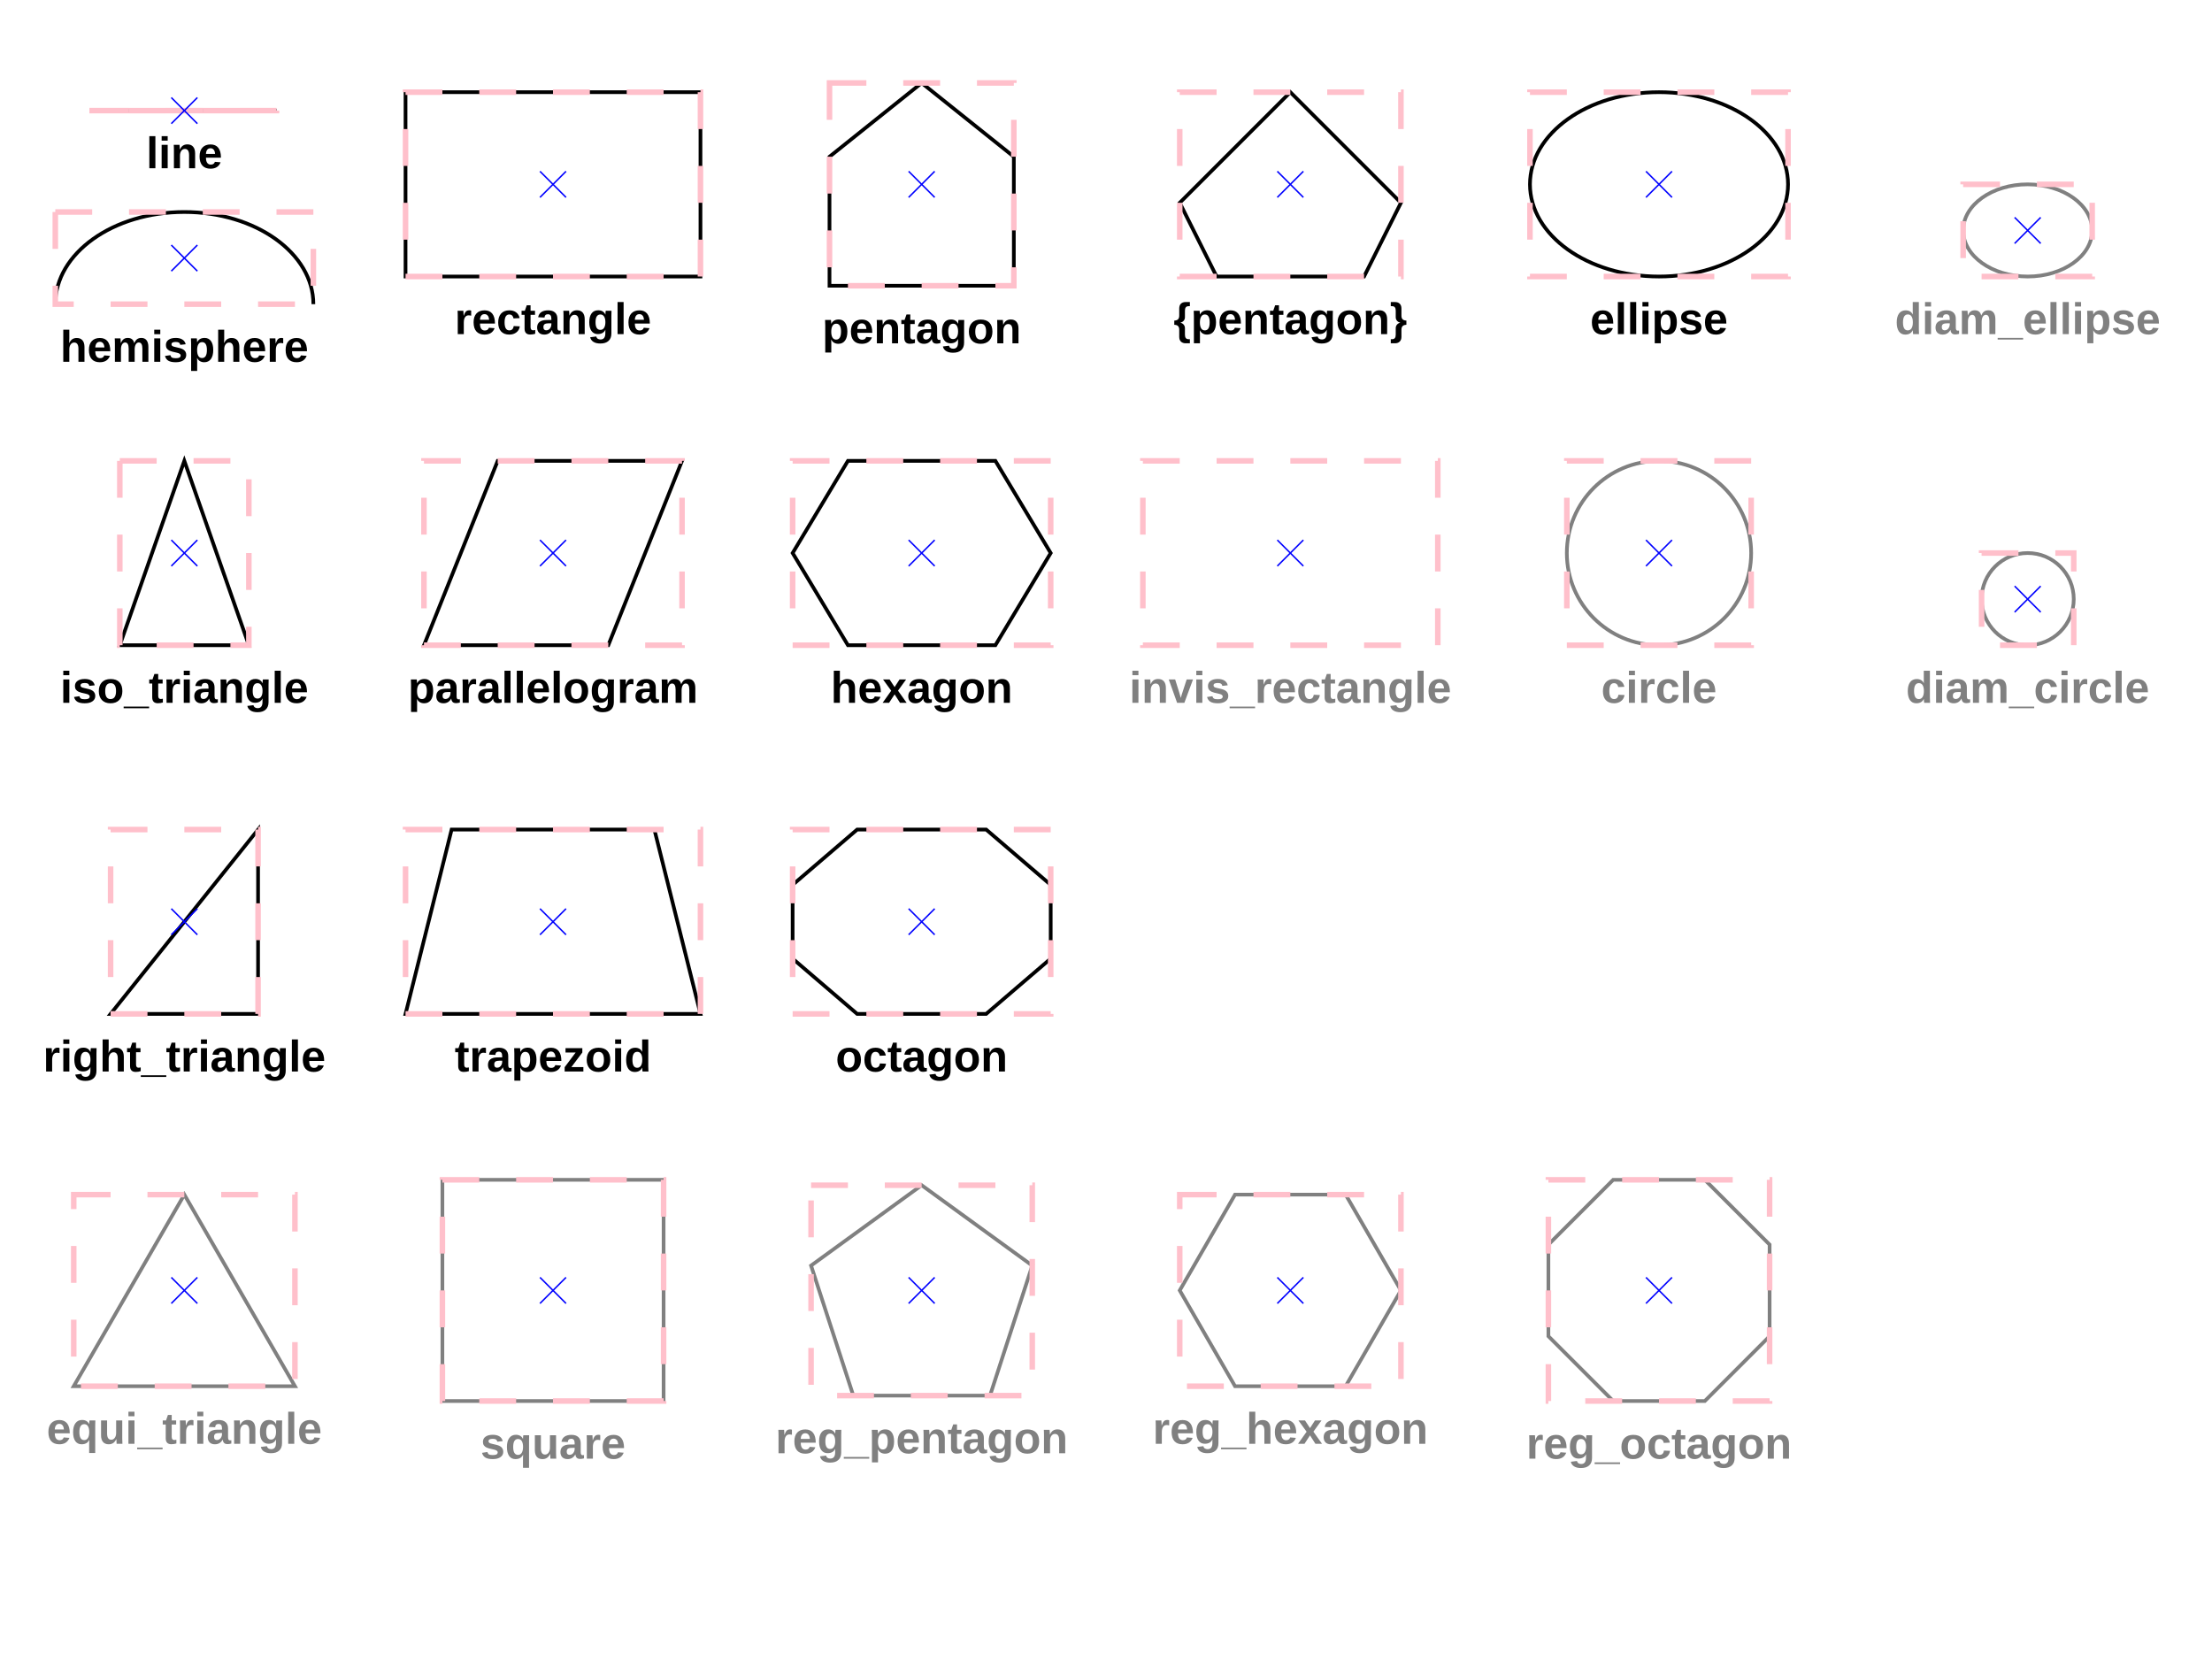
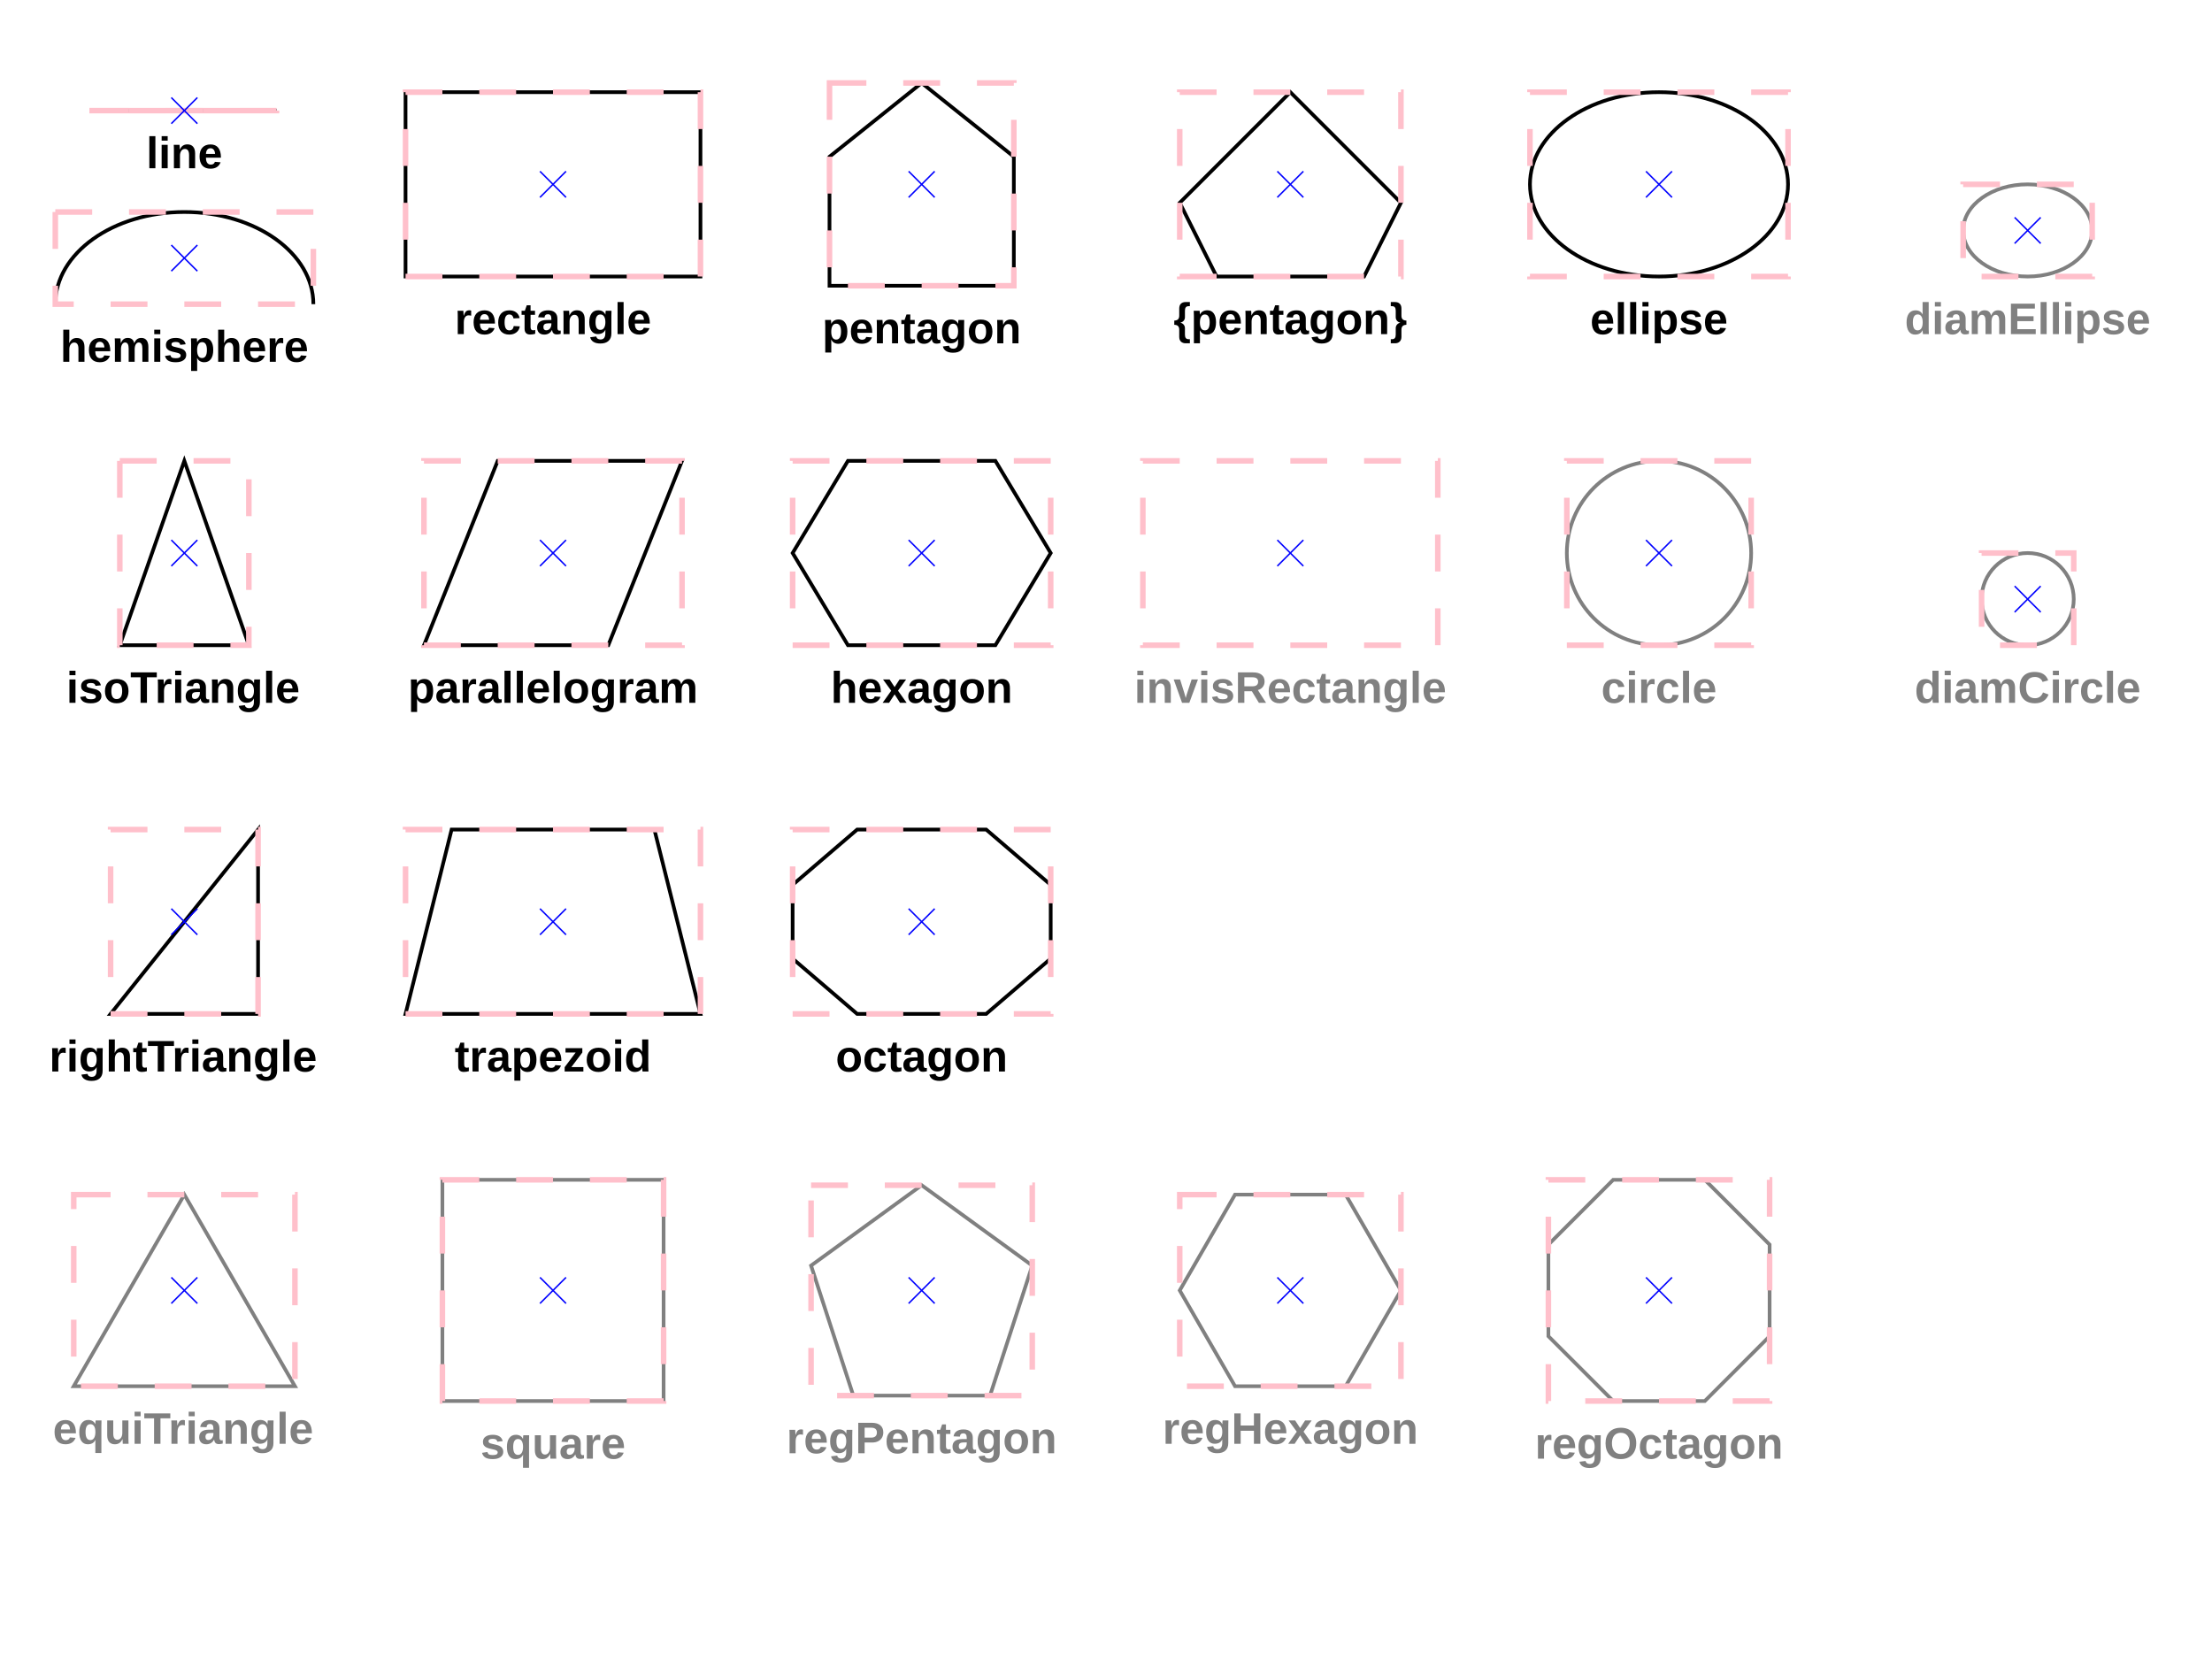
<svg xmlns="http://www.w3.org/2000/svg" xmlns:ns1="http://tie-illustrates-everything.com/xmlns/mixin/svg/1.0/" viewBox="0 0 600 450" version="1.1" ns1:version="v.0.11.0">
  <g transform="translate(50, 0)">
    <g transform="translate(0, 30)">
      <g stroke="black" fill="none">
        <path d="m-25.0,0.0 h50.0" />
      </g>
      <g transform="translate(0, 10.005)">
        <g fill="black">
          <text text-anchor="start" writing-mode="lr-tb" x="-10.336" y="-7.5">
            <tspan x="-10.336" y="5.625" direction="ltr">
              <tspan font-family="Arial" font-size="12.0" font-style="normal" font-weight="700" text-decoration="none">
line
        </tspan>
            </tspan>
          </text>
        </g>
      </g>
      <g stroke="pink" fill="none" stroke-width="1.5" stroke-dasharray="10.0 10.0" stroke-dashoffset="0">
        <path d="m-25.0,-0.005 h50.0 v0.01 h-50.0 v-0.01 z" />
      </g>
      <g stroke="blue" fill="none" stroke-width="0.4">
        <g transform="rotate(45, 0, 0)">
          <path d="m-5.0,0.0 h10.0" />
        </g>
        <g transform="rotate(-45, 0, 0)">
          <path d="m-5.0,0.0 h10.0" />
        </g>
      </g>
    </g>
    <g transform="translate(0, 70)">
      <g stroke="black" fill="none">
        <path d="m-35.0,12.5 a35.0,25.0 0.0 1 1 70.0,0.0" />
      </g>
      <g transform="translate(0, 22.5)">
        <g fill="black">
          <text text-anchor="start" writing-mode="lr-tb" x="-33.68" y="-7.5">
            <tspan x="-33.68" y="5.625" direction="ltr">
              <tspan font-family="Arial" font-size="12.0" font-style="normal" font-weight="700" text-decoration="none">
hemisphere
        </tspan>
            </tspan>
          </text>
        </g>
      </g>
      <g stroke="pink" fill="none" stroke-width="1.5" stroke-dasharray="10.0 10.0" stroke-dashoffset="0">
        <path d="m-35.0,-12.5 h70.0 v25.0 h-70.0 v-25.0 Z" />
      </g>
      <g stroke="blue" fill="none" stroke-width="0.4">
        <g transform="rotate(45, 0, 0)">
          <path d="m-5.0,0.0 h10.0" />
        </g>
        <g transform="rotate(-45, 0, 0)">
          <path d="m-5.0,0.0 h10.0" />
        </g>
      </g>
    </g>
    <g transform="translate(0, 150)">
      <g stroke="black" fill="none">
        <path d="m0.0,-25.0 l17.5,50.0 h-35.0 Z" />
      </g>
      <g transform="translate(0, 35)">
        <g fill="black">
-           <text text-anchor="start" writing-mode="lr-tb" x="-33.677" y="-7.5">
-             <tspan x="-33.677" y="5.625" direction="ltr">
-               <tspan font-family="Arial" font-size="12.0" font-style="normal" font-weight="700" text-decoration="none">
- iso_triangle
+           <text text-anchor="start" writing-mode="lr-tb" x="-32.007" y="-7.5">
+             <tspan x="-32.007" y="5.625" direction="ltr">
+               <tspan font-family="Arial" font-size="12.0" font-style="normal" font-weight="700" text-decoration="none">
+ isoTriangle
        </tspan>
            </tspan>
          </text>
        </g>
      </g>
      <g stroke="pink" fill="none" stroke-width="1.5" stroke-dasharray="10.0 10.0" stroke-dashoffset="0">
        <path d="m-17.5,-25.0 h35.0 v50.0 h-35.0 v-50.0 z" />
      </g>
      <g stroke="blue" fill="none" stroke-width="0.4">
        <g transform="rotate(45, 0, 0)">
          <path d="m-5.0,0.0 h10.0" />
        </g>
        <g transform="rotate(-45, 0, 0)">
          <path d="m-5.0,0.0 h10.0" />
        </g>
      </g>
    </g>
    <g transform="translate(0, 250)">
      <g stroke="black" fill="none">
        <path d="m20.0,-25.0 v50.0 h-40.0 z" />
      </g>
      <g transform="translate(0, 35)">
        <g fill="black">
-           <text text-anchor="start" writing-mode="lr-tb" x="-38.338" y="-7.5">
-             <tspan x="-38.338" y="5.625" direction="ltr">
-               <tspan font-family="Arial" font-size="12.0" font-style="normal" font-weight="700" text-decoration="none">
- right_triangle
+           <text text-anchor="start" writing-mode="lr-tb" x="-36.668" y="-7.5">
+             <tspan x="-36.668" y="5.625" direction="ltr">
+               <tspan font-family="Arial" font-size="12.0" font-style="normal" font-weight="700" text-decoration="none">
+ rightTriangle
        </tspan>
            </tspan>
          </text>
        </g>
      </g>
      <g stroke="pink" fill="none" stroke-width="1.5" stroke-dasharray="10.0 10.0" stroke-dashoffset="0">
        <path d="m-20.0,-25.0 h40.0 v50.0 h-40.0 v-50.0 Z" />
      </g>
      <g stroke="blue" fill="none" stroke-width="0.4">
        <g transform="rotate(45, 0, 0)">
          <path d="m-5.0,0.0 h10.0" />
        </g>
        <g transform="rotate(-45, 0, 0)">
          <path d="m-5.0,0.0 h10.0" />
        </g>
      </g>
    </g>
    <g transform="translate(0, 350)">
      <g stroke="gray" fill="none">
        <path d="m0.0,-25.981 l30.0,51.962 h-60.0 Z" />
      </g>
      <g transform="translate(0, 35.98076)">
        <g fill="gray">
-           <text text-anchor="start" writing-mode="lr-tb" x="-37.342" y="-7.5">
-             <tspan x="-37.342" y="5.625" direction="ltr">
-               <tspan font-family="Arial" font-size="12.0" font-style="normal" font-weight="700" text-decoration="none">
- equi_triangle
+           <text text-anchor="start" writing-mode="lr-tb" x="-35.672" y="-7.5">
+             <tspan x="-35.672" y="5.625" direction="ltr">
+               <tspan font-family="Arial" font-size="12.0" font-style="normal" font-weight="700" text-decoration="none">
+ equiTriangle
        </tspan>
            </tspan>
          </text>
        </g>
      </g>
      <g stroke="pink" fill="none" stroke-width="1.5" stroke-dasharray="10.0 10.0" stroke-dashoffset="0">
        <path d="m-30.0,-25.981 h60.0 v51.962 h-60.0 v-51.962 z" />
      </g>
      <g stroke="blue" fill="none" stroke-width="0.4">
        <g transform="rotate(45, 0, 0)">
          <path d="m-5.0,0.0 h10.0" />
        </g>
        <g transform="rotate(-45, 0, 0)">
          <path d="m-5.0,0.0 h10.0" />
        </g>
      </g>
    </g>
  </g>
  <g transform="translate(150, 0)">
    <g transform="translate(0, 50)">
      <g stroke="black" fill="none">
        <path d="m-40.0,-25.0 h80.0 v50.0 h-80.0 v-50.0 Z" />
      </g>
      <g transform="translate(0, 35)">
        <g fill="black">
          <text text-anchor="start" writing-mode="lr-tb" x="-26.678" y="-7.5">
            <tspan x="-26.678" y="5.625" direction="ltr">
              <tspan font-family="Arial" font-size="12.0" font-style="normal" font-weight="700" text-decoration="none">
rectangle
        </tspan>
            </tspan>
          </text>
        </g>
      </g>
      <g stroke="pink" fill="none" stroke-width="1.5" stroke-dasharray="10.0 10.0" stroke-dashoffset="0">
        <path d="m-40.0,-25.0 h80.0 v50.0 h-80.0 v-50.0 z" />
      </g>
      <g stroke="blue" fill="none" stroke-width="0.4">
        <g transform="rotate(45, 0, 0)">
          <path d="m-5.0,0.0 h10.0" />
        </g>
        <g transform="rotate(-45, 0, 0)">
          <path d="m-5.0,0.0 h10.0" />
        </g>
      </g>
    </g>
    <g transform="translate(0, 150)">
      <g stroke="black" fill="none">
        <path d="m-15.0,-25.0 h50.0 l-20.0,50.0 h-50.0 Z" />
      </g>
      <g transform="translate(0, 35)">
        <g fill="black">
          <text text-anchor="start" writing-mode="lr-tb" x="-39.349" y="-7.5">
            <tspan x="-39.349" y="5.625" direction="ltr">
              <tspan font-family="Arial" font-size="12.0" font-style="normal" font-weight="700" text-decoration="none">
parallelogram
        </tspan>
            </tspan>
          </text>
        </g>
      </g>
      <g stroke="pink" fill="none" stroke-width="1.5" stroke-dasharray="10.0 10.0" stroke-dashoffset="0">
        <path d="m-35.0,-25.0 h70.0 v50.0 h-70.0 v-50.0 z" />
      </g>
      <g stroke="blue" fill="none" stroke-width="0.4">
        <g transform="rotate(45, 0, 0)">
          <path d="m-5.0,0.0 h10.0" />
        </g>
        <g transform="rotate(-45, 0, 0)">
          <path d="m-5.0,0.0 h10.0" />
        </g>
      </g>
    </g>
    <g transform="translate(0, 250)">
      <g stroke="black" fill="none">
        <path d="m-27.5,-25.0 h55.0 l12.5,50.0 h-80.0 z" />
      </g>
      <g transform="translate(0, 35)">
        <g fill="black">
          <text text-anchor="start" writing-mode="lr-tb" x="-26.669" y="-7.5">
            <tspan x="-26.669" y="5.625" direction="ltr">
              <tspan font-family="Arial" font-size="12.0" font-style="normal" font-weight="700" text-decoration="none">
trapezoid
        </tspan>
            </tspan>
          </text>
        </g>
      </g>
      <g stroke="pink" fill="none" stroke-width="1.5" stroke-dasharray="10.0 10.0" stroke-dashoffset="0">
        <path d="m-40.0,-25.0 h80.0 v50.0 h-80.0 v-50.0 Z" />
      </g>
      <g stroke="blue" fill="none" stroke-width="0.4">
        <g transform="rotate(45, 0, 0)">
          <path d="m-5.0,0.0 h10.0" />
        </g>
        <g transform="rotate(-45, 0, 0)">
          <path d="m-5.0,0.0 h10.0" />
        </g>
      </g>
    </g>
    <g transform="translate(0, 350)">
      <g stroke="gray" fill="none">
        <path d="m-30.0,-30.0 h60.0 v60.0 h-60.0 v-60.0 z" />
      </g>
      <g transform="translate(0, 40)">
        <g fill="gray">
          <text text-anchor="start" writing-mode="lr-tb" x="-19.676" y="-7.5">
            <tspan x="-19.676" y="5.625" direction="ltr">
              <tspan font-family="Arial" font-size="12.0" font-style="normal" font-weight="700" text-decoration="none">
square
        </tspan>
            </tspan>
          </text>
        </g>
      </g>
      <g stroke="pink" fill="none" stroke-width="1.5" stroke-dasharray="10.0 10.0" stroke-dashoffset="0">
        <path d="m-30.0,-30.0 h60.0 v60.0 h-60.0 v-60.0 Z" />
      </g>
      <g stroke="blue" fill="none" stroke-width="0.4">
        <g transform="rotate(45, 0, 0)">
          <path d="m-5.0,0.0 h10.0" />
        </g>
        <g transform="rotate(-45, 0, 0)">
          <path d="m-5.0,0.0 h10.0" />
        </g>
      </g>
    </g>
  </g>
  <g transform="translate(250, 0)">
    <g transform="translate(0, 50)">
      <g stroke="black" fill="none">
        <path d="m0.0,-27.5 l25.0,20.0 l-0.0,35.0 h-50.0 l-0.0,-35.0 Z" />
      </g>
      <g transform="translate(0, 37.5)">
        <g fill="black">
          <text text-anchor="start" writing-mode="lr-tb" x="-26.997" y="-7.5">
            <tspan x="-26.997" y="5.625" direction="ltr">
              <tspan font-family="Arial" font-size="12.0" font-style="normal" font-weight="700" text-decoration="none">
pentagon
        </tspan>
            </tspan>
          </text>
        </g>
      </g>
      <g stroke="pink" fill="none" stroke-width="1.5" stroke-dasharray="10.0 10.0" stroke-dashoffset="0">
        <path d="m-25.0,-27.5 h50.0 v55.0 h-50.0 v-55.0 Z" />
      </g>
      <g stroke="blue" fill="none" stroke-width="0.4">
        <g transform="rotate(45, 0, 0)">
          <path d="m-5.0,0.0 h10.0" />
        </g>
        <g transform="rotate(-45, 0, 0)">
          <path d="m-5.0,0.0 h10.0" />
        </g>
      </g>
    </g>
    <g transform="translate(0, 150)">
      <g stroke="black" fill="none">
        <path d="m-20.0,-25.0 h40.0 l15.0,25.0 l-15.0,25.0 h-40.0 l-15.0,-25.0 Z" />
      </g>
      <g transform="translate(0, 35)">
        <g fill="black">
          <text text-anchor="start" writing-mode="lr-tb" x="-24.671" y="-7.5">
            <tspan x="-24.671" y="5.625" direction="ltr">
              <tspan font-family="Arial" font-size="12.0" font-style="normal" font-weight="700" text-decoration="none">
hexagon
        </tspan>
            </tspan>
          </text>
        </g>
      </g>
      <g stroke="pink" fill="none" stroke-width="1.5" stroke-dasharray="10.0 10.0" stroke-dashoffset="0">
        <path d="m-35.0,-25.0 h70.0 v50.0 h-70.0 v-50.0 z" />
      </g>
      <g stroke="blue" fill="none" stroke-width="0.4">
        <g transform="rotate(45, 0, 0)">
          <path d="m-5.0,0.0 h10.0" />
        </g>
        <g transform="rotate(-45, 0, 0)">
          <path d="m-5.0,0.0 h10.0" />
        </g>
      </g>
    </g>
    <g transform="translate(0, 250)">
      <g stroke="black" fill="none">
        <path d="m-17.5,-25.0 h35.0 l17.5,15.0 v20.0 l-17.5,15.0 h-35.0 l-17.5,-15.0 v-20.0 z" />
      </g>
      <g transform="translate(0, 35)">
        <g fill="black">
          <text text-anchor="start" writing-mode="lr-tb" x="-23.332" y="-7.5">
            <tspan x="-23.332" y="5.625" direction="ltr">
              <tspan font-family="Arial" font-size="12.0" font-style="normal" font-weight="700" text-decoration="none">
octagon
        </tspan>
            </tspan>
          </text>
        </g>
      </g>
      <g stroke="pink" fill="none" stroke-width="1.5" stroke-dasharray="10.0 10.0" stroke-dashoffset="0">
        <path d="m-35.0,-25.0 h70.0 v50.0 h-70.0 v-50.0 Z" />
      </g>
      <g stroke="blue" fill="none" stroke-width="0.4">
        <g transform="rotate(45, 0, 0)">
          <path d="m-5.0,0.0 h10.0" />
        </g>
        <g transform="rotate(-45, 0, 0)">
          <path d="m-5.0,0.0 h10.0" />
        </g>
      </g>
    </g>
    <g transform="translate(0, 350)">
      <g stroke="gray" fill="none">
        <path d="m0.0,-28.532 l30.0,21.796 l-11.459,35.267 h-37.082 l-11.459,-35.267 Z" />
      </g>
      <g transform="translate(0, 38.53169)">
        <g fill="gray">
-           <text text-anchor="start" writing-mode="lr-tb" x="-39.671" y="-7.5">
-             <tspan x="-39.671" y="5.625" direction="ltr">
-               <tspan font-family="Arial" font-size="12.0" font-style="normal" font-weight="700" text-decoration="none">
- reg_pentagon
+           <text text-anchor="start" writing-mode="lr-tb" x="-36.671" y="-7.5">
+             <tspan x="-36.671" y="5.625" direction="ltr">
+               <tspan font-family="Arial" font-size="12.0" font-style="normal" font-weight="700" text-decoration="none">
+ regPentagon
        </tspan>
            </tspan>
          </text>
        </g>
      </g>
      <g stroke="pink" fill="none" stroke-width="1.5" stroke-dasharray="10.0 10.0" stroke-dashoffset="0">
        <path d="m-30.0,-28.532 h60.0 v57.063 h-60.0 v-57.063 Z" />
      </g>
      <g stroke="blue" fill="none" stroke-width="0.4">
        <g transform="rotate(45, 0, 0)">
          <path d="m-5.0,0.0 h10.0" />
        </g>
        <g transform="rotate(-45, 0, 0)">
          <path d="m-5.0,0.0 h10.0" />
        </g>
      </g>
    </g>
  </g>
  <g transform="translate(350, 0)">
    <g transform="translate(0, 50)">
      <g stroke="black" fill="none">
        <path d="m0.0,-25.0 l30.0,30.0 l-10.0,20.0 h-40.0 l-10.0,-20.0 z" />
      </g>
      <g transform="translate(0, 35)">
        <g fill="black">
          <text text-anchor="start" writing-mode="lr-tb" x="-31.667" y="-7.5">
            <tspan x="-31.667" y="5.625" direction="ltr">
              <tspan font-family="Arial" font-size="12.0" font-style="normal" font-weight="700" text-decoration="none">
{pentagon}
        </tspan>
            </tspan>
          </text>
        </g>
      </g>
      <g stroke="pink" fill="none" stroke-width="1.5" stroke-dasharray="10.0 10.0" stroke-dashoffset="0">
        <path d="m-30.0,-25.0 h60.0 v50.0 h-60.0 v-50.0 z" />
      </g>
      <g stroke="blue" fill="none" stroke-width="0.4">
        <g transform="rotate(45, 0, 0)">
          <path d="m-5.0,0.0 h10.0" />
        </g>
        <g transform="rotate(-45, 0, 0)">
          <path d="m-5.0,0.0 h10.0" />
        </g>
      </g>
    </g>
    <g transform="translate(0, 150)">
      <g stroke="gray" fill="none">
  
    </g>
      <g transform="translate(0, 35)">
        <g fill="gray">
-           <text text-anchor="start" writing-mode="lr-tb" x="-43.688" y="-7.5">
-             <tspan x="-43.688" y="5.625" direction="ltr">
-               <tspan font-family="Arial" font-size="12.0" font-style="normal" font-weight="700" text-decoration="none">
- invis_rectangle
+           <text text-anchor="start" writing-mode="lr-tb" x="-42.349" y="-7.5">
+             <tspan x="-42.349" y="5.625" direction="ltr">
+               <tspan font-family="Arial" font-size="12.0" font-style="normal" font-weight="700" text-decoration="none">
+ invisRectangle
        </tspan>
            </tspan>
          </text>
        </g>
      </g>
      <g stroke="pink" fill="none" stroke-width="1.5" stroke-dasharray="10.0 10.0" stroke-dashoffset="0">
        <path d="m-40.0,-25.0 h80.0 v50.0 h-80.0 v-50.0 Z" />
      </g>
      <g stroke="blue" fill="none" stroke-width="0.4">
        <g transform="rotate(45, 0, 0)">
          <path d="m-5.0,0.0 h10.0" />
        </g>
        <g transform="rotate(-45, 0, 0)">
          <path d="m-5.0,0.0 h10.0" />
        </g>
      </g>
    </g>
    <g transform="translate(0, 350)">
      <g stroke="gray" fill="none">
        <path d="m-15.0,-25.981 h30.0 l15.0,25.981 l-15.0,25.981 h-30.0 l-15.0,-25.981 Z" />
      </g>
      <g transform="translate(0, 35.98076)">
        <g fill="gray">
-           <text text-anchor="start" writing-mode="lr-tb" x="-37.345" y="-7.5">
-             <tspan x="-37.345" y="5.625" direction="ltr">
-               <tspan font-family="Arial" font-size="12.0" font-style="normal" font-weight="700" text-decoration="none">
- reg_hexagon
+           <text text-anchor="start" writing-mode="lr-tb" x="-34.676" y="-7.5">
+             <tspan x="-34.676" y="5.625" direction="ltr">
+               <tspan font-family="Arial" font-size="12.0" font-style="normal" font-weight="700" text-decoration="none">
+ regHexagon
        </tspan>
            </tspan>
          </text>
        </g>
      </g>
      <g stroke="pink" fill="none" stroke-width="1.5" stroke-dasharray="10.0 10.0" stroke-dashoffset="0">
        <path d="m-30.0,-25.981 h60.0 v51.962 h-60.0 v-51.962 z" />
      </g>
      <g stroke="blue" fill="none" stroke-width="0.4">
        <g transform="rotate(45, 0, 0)">
          <path d="m-5.0,0.0 h10.0" />
        </g>
        <g transform="rotate(-45, 0, 0)">
          <path d="m-5.0,0.0 h10.0" />
        </g>
      </g>
    </g>
  </g>
  <g transform="translate(450, 0)">
    <g transform="translate(0, 50)">
      <g stroke="black" fill="none">
        <path d="m-35.0,0.0 a35.0,25.0 0.0 1 1 70.0,0.0 a35.0,25.0 0.0 1 1 -70.0,0.0 z" />
      </g>
      <g transform="translate(0, 35)">
        <g fill="black">
          <text text-anchor="start" writing-mode="lr-tb" x="-18.677" y="-7.5">
            <tspan x="-18.677" y="5.625" direction="ltr">
              <tspan font-family="Arial" font-size="12.0" font-style="normal" font-weight="700" text-decoration="none">
ellipse
        </tspan>
            </tspan>
          </text>
        </g>
      </g>
      <g stroke="pink" fill="none" stroke-width="1.5" stroke-dasharray="10.0 10.0" stroke-dashoffset="0">
        <path d="m-35.0,-25.0 h70.0 v50.0 h-70.0 v-50.0 Z" />
      </g>
      <g stroke="blue" fill="none" stroke-width="0.4">
        <g transform="rotate(45, 0, 0)">
          <path d="m-5.0,0.0 h10.0" />
        </g>
        <g transform="rotate(-45, 0, 0)">
          <path d="m-5.0,0.0 h10.0" />
        </g>
      </g>
    </g>
    <g transform="translate(0, 150)">
      <g stroke="gray" fill="none">
        <path d="m-25.0,0.0 a25.0,25.0 0.0 1 1 50.0,0.0 a25.0,25.0 0.0 1 1 -50.0,0.0 Z" />
      </g>
      <g transform="translate(0, 35)">
        <g fill="gray">
          <text text-anchor="start" writing-mode="lr-tb" x="-15.68" y="-7.5">
            <tspan x="-15.68" y="5.625" direction="ltr">
              <tspan font-family="Arial" font-size="12.0" font-style="normal" font-weight="700" text-decoration="none">
circle
        </tspan>
            </tspan>
          </text>
        </g>
      </g>
      <g stroke="pink" fill="none" stroke-width="1.5" stroke-dasharray="10.0 10.0" stroke-dashoffset="0">
        <path d="m-25.0,-25.0 h50.0 v50.0 h-50.0 v-50.0 z" />
      </g>
      <g stroke="blue" fill="none" stroke-width="0.4">
        <g transform="rotate(45, 0, 0)">
          <path d="m-5.0,0.0 h10.0" />
        </g>
        <g transform="rotate(-45, 0, 0)">
          <path d="m-5.0,0.0 h10.0" />
        </g>
      </g>
    </g>
    <g transform="translate(0, 350)">
      <g stroke="gray" fill="none">
        <path d="m-12.426,-30.0 h24.853 l17.574,17.574 v24.853 l-17.574,17.574 h-24.853 l-17.574,-17.574 v-24.853 z" />
      </g>
      <g transform="translate(0, 40)">
        <g fill="gray">
-           <text text-anchor="start" writing-mode="lr-tb" x="-36.006" y="-7.5">
-             <tspan x="-36.006" y="5.625" direction="ltr">
-               <tspan font-family="Arial" font-size="12.0" font-style="normal" font-weight="700" text-decoration="none">
- reg_octagon
+           <text text-anchor="start" writing-mode="lr-tb" x="-33.671" y="-7.5">
+             <tspan x="-33.671" y="5.625" direction="ltr">
+               <tspan font-family="Arial" font-size="12.0" font-style="normal" font-weight="700" text-decoration="none">
+ regOctagon
        </tspan>
            </tspan>
          </text>
        </g>
      </g>
      <g stroke="pink" fill="none" stroke-width="1.5" stroke-dasharray="10.0 10.0" stroke-dashoffset="0">
        <path d="m-30.0,-30.0 h60.0 v60.0 h-60.0 v-60.0 z" />
      </g>
      <g stroke="blue" fill="none" stroke-width="0.4">
        <g transform="rotate(45, 0, 0)">
          <path d="m-5.0,0.0 h10.0" />
        </g>
        <g transform="rotate(-45, 0, 0)">
          <path d="m-5.0,0.0 h10.0" />
        </g>
      </g>
    </g>
  </g>
  <g transform="translate(550, 0)">
    <g transform="translate(0, 62.5)">
      <g stroke="gray" fill="none">
        <path d="m-17.5,0.0 a17.5,12.5 0.0 1 1 35.0,0.0 a17.5,12.5 0.0 1 1 -35.0,0.0 z" />
      </g>
      <g transform="translate(0, 22.5)">
        <g fill="gray">
-           <text text-anchor="start" writing-mode="lr-tb" x="-36.018" y="-7.5">
-             <tspan x="-36.018" y="5.625" direction="ltr">
-               <tspan font-family="Arial" font-size="12.0" font-style="normal" font-weight="700" text-decoration="none">
- diam_ellipse
+           <text text-anchor="start" writing-mode="lr-tb" x="-33.346" y="-7.5">
+             <tspan x="-33.346" y="5.625" direction="ltr">
+               <tspan font-family="Arial" font-size="12.0" font-style="normal" font-weight="700" text-decoration="none">
+ diamEllipse
        </tspan>
            </tspan>
          </text>
        </g>
      </g>
      <g stroke="pink" fill="none" stroke-width="1.5" stroke-dasharray="10.0 10.0" stroke-dashoffset="0">
        <path d="m-17.5,-12.5 h35.0 v25.0 h-35.0 v-25.0 Z" />
      </g>
      <g stroke="blue" fill="none" stroke-width="0.4">
        <g transform="rotate(45, 0, 0)">
          <path d="m-5.0,0.0 h10.0" />
        </g>
        <g transform="rotate(-45, 0, 0)">
          <path d="m-5.0,0.0 h10.0" />
        </g>
      </g>
    </g>
    <g transform="translate(0, 162.5)">
      <g stroke="gray" fill="none">
        <path d="m-12.5,0.0 a12.5,12.5 0.0 1 1 25.0,0.0 a12.5,12.5 0.0 1 1 -25.0,0.0 Z" />
      </g>
      <g transform="translate(0, 22.5)">
        <g fill="gray">
-           <text text-anchor="start" writing-mode="lr-tb" x="-33.021" y="-7.5">
-             <tspan x="-33.021" y="5.625" direction="ltr">
-               <tspan font-family="Arial" font-size="12.0" font-style="normal" font-weight="700" text-decoration="none">
- diam_circle
+           <text text-anchor="start" writing-mode="lr-tb" x="-30.68" y="-7.5">
+             <tspan x="-30.68" y="5.625" direction="ltr">
+               <tspan font-family="Arial" font-size="12.0" font-style="normal" font-weight="700" text-decoration="none">
+ diamCircle
        </tspan>
            </tspan>
          </text>
        </g>
      </g>
      <g stroke="pink" fill="none" stroke-width="1.5" stroke-dasharray="10.0 10.0" stroke-dashoffset="0">
        <path d="m-12.5,-12.5 h25.0 v25.0 h-25.0 v-25.0 Z" />
      </g>
      <g stroke="blue" fill="none" stroke-width="0.4">
        <g transform="rotate(45, 0, 0)">
          <path d="m-5.0,0.0 h10.0" />
        </g>
        <g transform="rotate(-45, 0, 0)">
          <path d="m-5.0,0.0 h10.0" />
        </g>
      </g>
    </g>
  </g>
  <g id="tie-l-i-c-e-n-s-e-s-t-a-m-p" opacity="0.0">
    <g transform="translate(89.09356, 367.9688)">
      <g transform="scale(0.165653, 0.165653)">
        <g stroke="lavender" fill="papayawhip" stroke-width="8">
          <path d="m-119.716,-95.04 h239.432 l17.957,95.04 l-17.957,95.04 h-239.432 l-17.957,-95.04 z" />
        </g>
        <g stroke="none" fill="black">
          <text text-anchor="start" writing-mode="lr-tb" x="-119.716" y="-52.8">
            <tspan x="-119.716" y="-38.1" direction="ltr">
              <tspan xml:space="preserve" font-family="Arial" font-size="12.0" font-style="normal" font-weight="400" text-decoration="none">Prepared by tie, v.0.11.0:</tspan>
            </tspan>
            <tspan x="-119.716" y="-21.3" direction="ltr">
              <tspan xml:space="preserve" font-family="Arial" font-size="12.0" font-style="normal" font-weight="400" text-decoration="none">  http://tie-illustrates-everything.com/</tspan>
            </tspan>
            <tspan x="-119.716" y="-4.5" direction="ltr">
-               <tspan xml:space="preserve" font-family="Arial" font-size="12.0" font-style="normal" font-weight="400" text-decoration="none">rendered: 2012-08-27 22:35:15+0000</tspan>
+               <tspan xml:space="preserve" font-family="Arial" font-size="12.0" font-style="normal" font-weight="400" text-decoration="none">rendered: 2013-10-30 23:12:27+0000</tspan>
            </tspan>
            <tspan x="-119.716" y="12.3" direction="ltr">
              <tspan xml:space="preserve" font-family="Arial" font-size="12.0" font-style="normal" font-weight="400" text-decoration="none">under Apache License, v.2.0 // see:</tspan>
            </tspan>
            <tspan x="-119.716" y="29.1" direction="ltr">
              <tspan xml:space="preserve" font-family="Arial" font-size="12.0" font-style="normal" font-weight="400" text-decoration="none">  http://tie-illustrates-everything.com/licensing</tspan>
            </tspan>
            <tspan x="-119.716" y="50.1" direction="ltr">
              <tspan xml:space="preserve" font-family="Arial" font-size="7.2" font-style="normal" font-weight="400" text-decoration="none">   (0.000000, 0.000000) -+ 600.000000 x 450.000000</tspan>
            </tspan>
          </text>
        </g>
      </g>
    </g>
  </g>
  <defs>
  </defs>
</svg>
